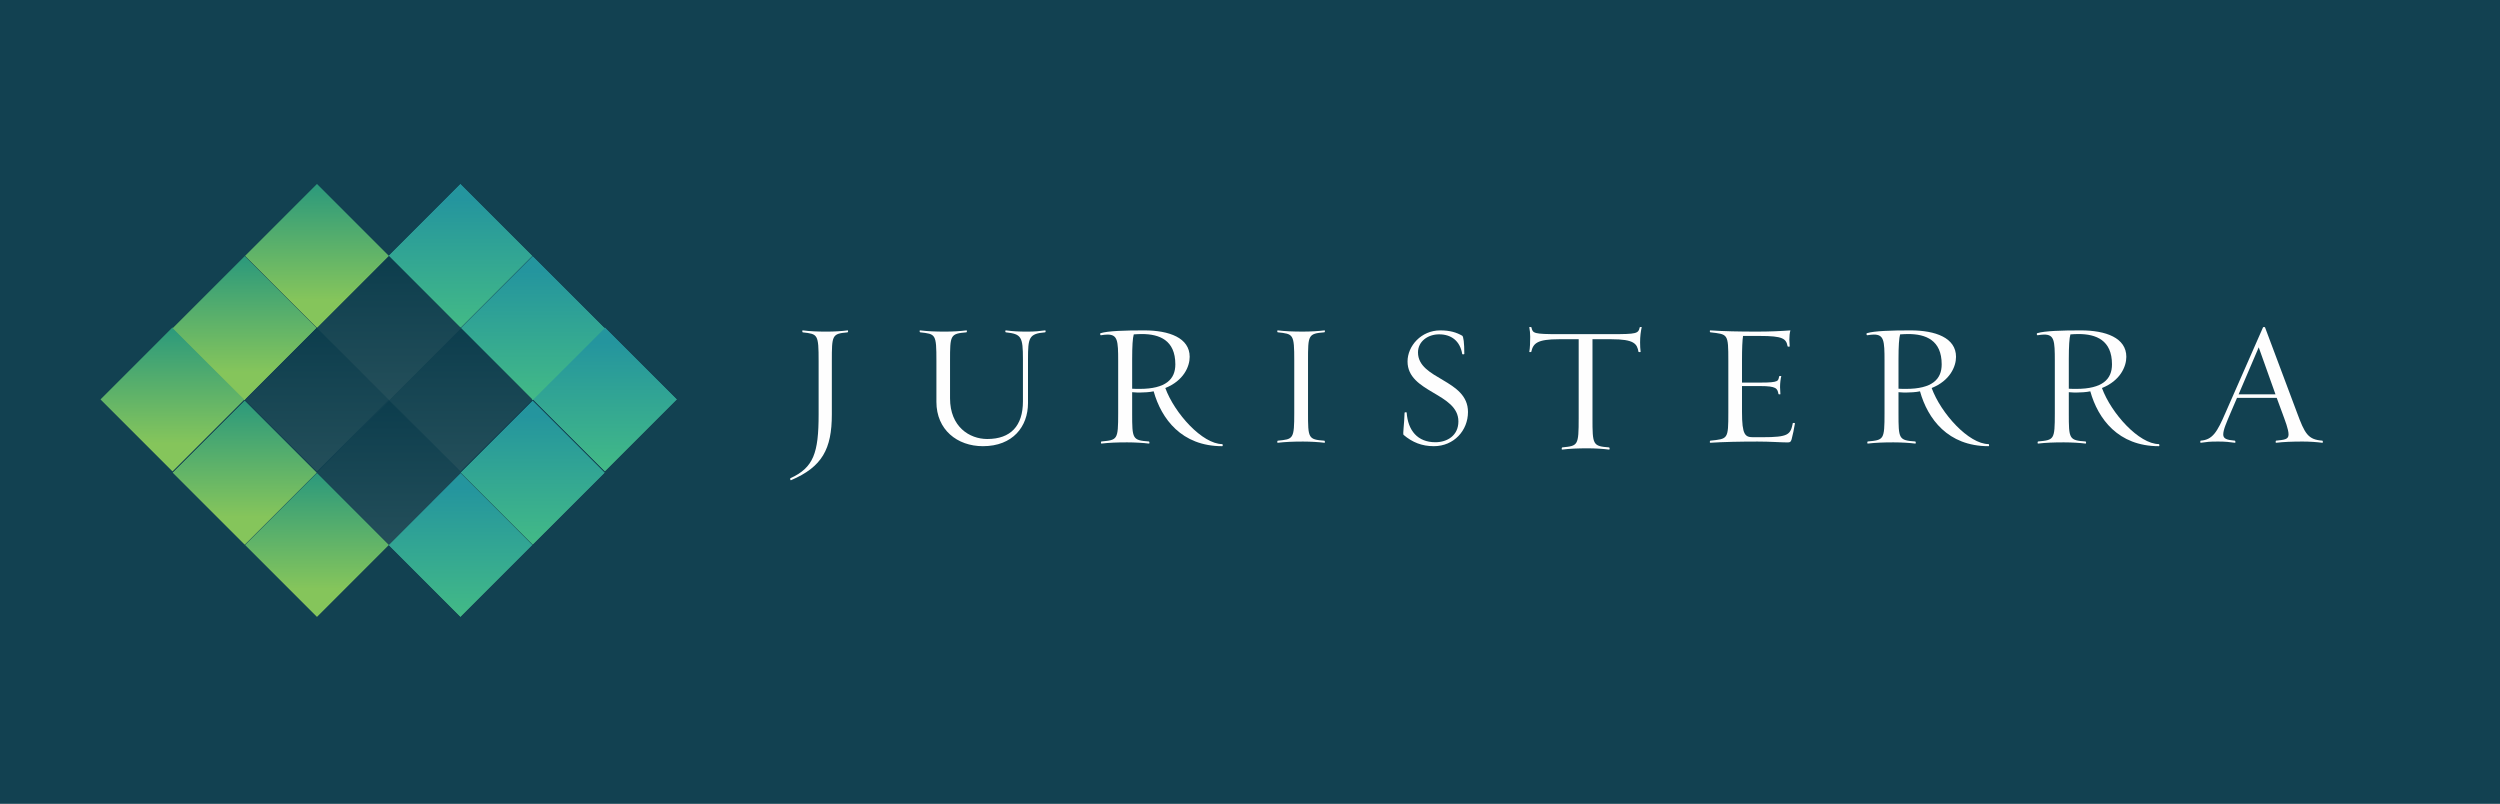
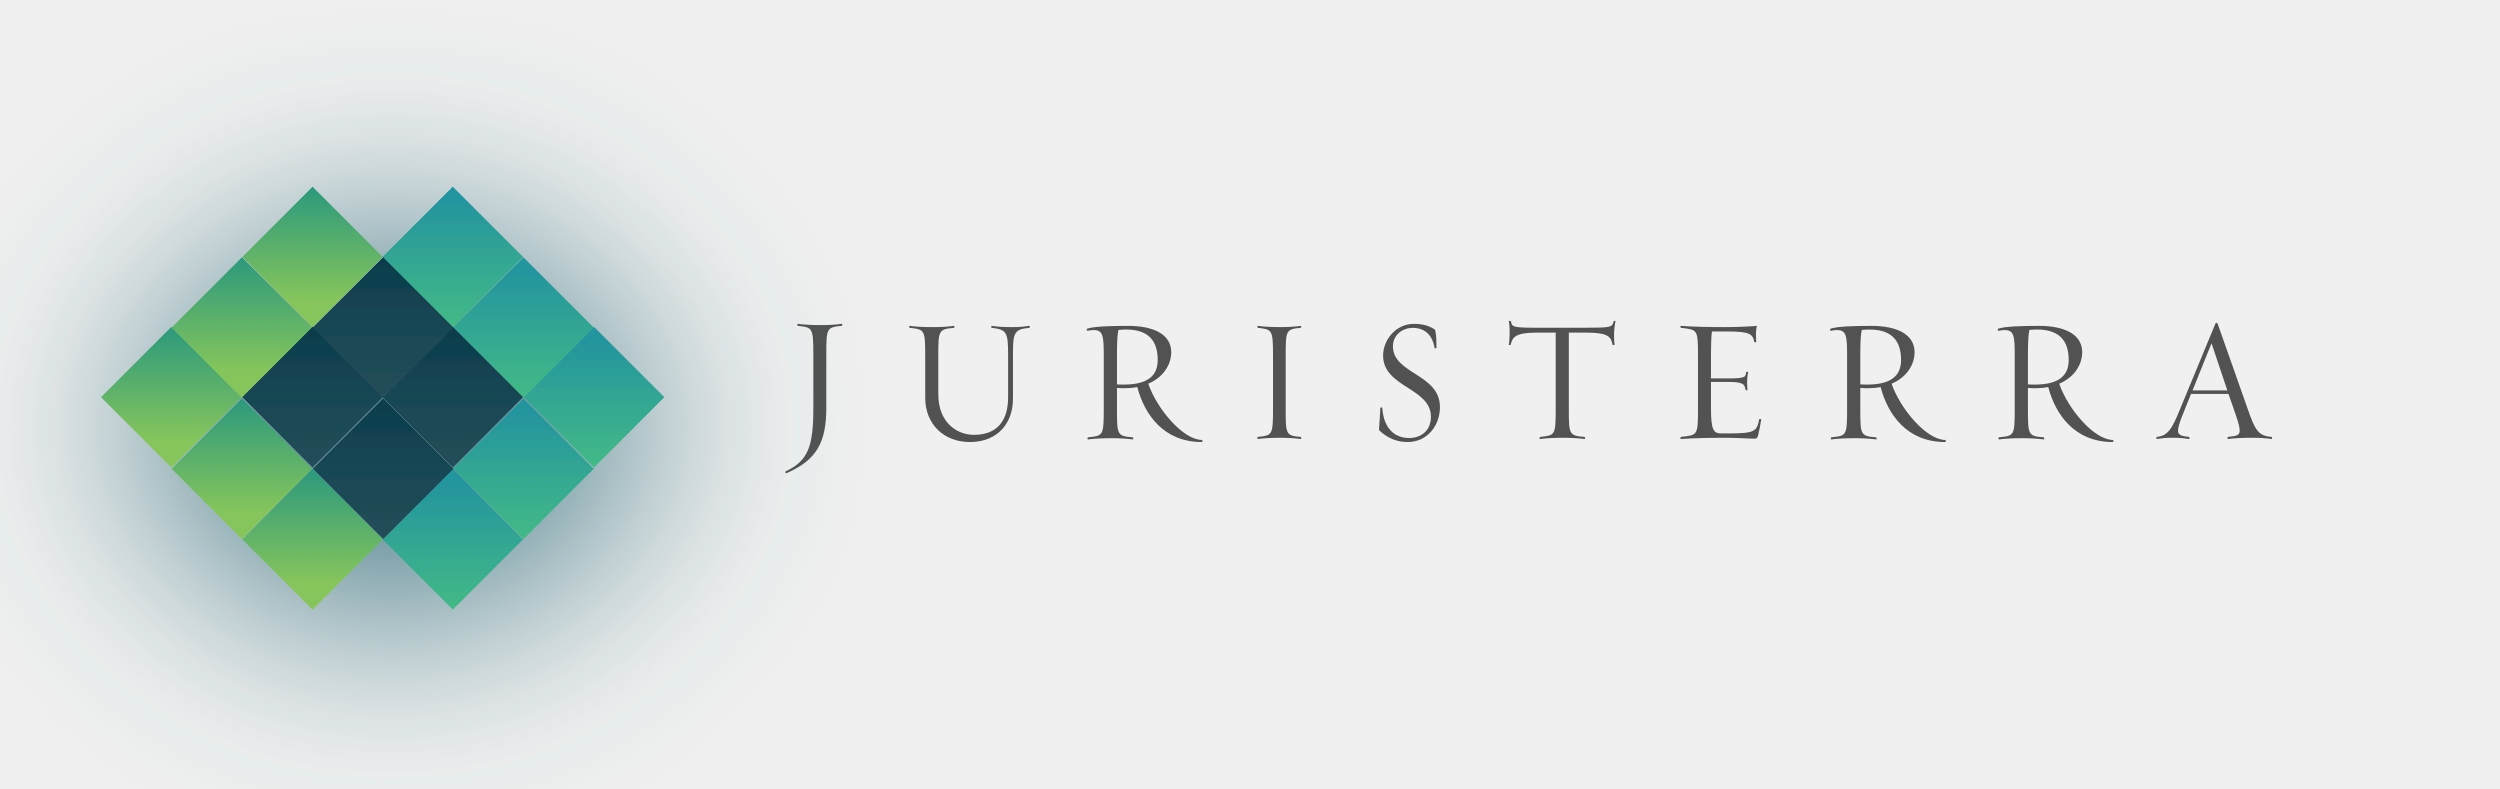
- <svg xmlns="http://www.w3.org/2000/svg" xmlns:xlink="http://www.w3.org/1999/xlink" width="734px" height="236px" viewBox="0 0 734 236" version="1.1">
+ <svg xmlns="http://www.w3.org/2000/svg" xmlns:xlink="http://www.w3.org/1999/xlink" width="1426px" height="450px" viewBox="0 0 1426 450" version="1.1">
  <defs>
-     <polygon id="path-1" points="21.226 0.232 0.038 21.435 21.226 42.635 42.418 21.435" />
-     <linearGradient x1="49.999%" y1="100.003%" x2="49.999%" y2="0.004%" id="linearGradient-3">
-       <stop stop-color="#43BA86" offset="0%" />
-       <stop stop-color="#24959E" offset="89.417%" />
-       <stop stop-color="#24959E" offset="100%" />
-     </linearGradient>
+     <filter x="-72.4%" y="-52.5%" width="244.9%" height="204.9%" filterUnits="objectBoundingBox" id="filter-1">
+       <feOffset dx="5" dy="16" in="SourceAlpha" result="shadowOffsetOuter1" />
+       <feGaussianBlur stdDeviation="61" in="shadowOffsetOuter1" result="shadowBlurOuter1" />
+       <feColorMatrix values="0 0 0 0 0.053   0 0 0 0 0.188   0 0 0 0 0.234  0 0 0 1 0" type="matrix" in="shadowBlurOuter1" result="shadowMatrixOuter1" />
+       <feMerge>
+         <feMergeNode in="shadowMatrixOuter1" />
+         <feMergeNode in="SourceGraphic" />
+       </feMerge>
+     </filter>
+     <polygon id="path-2" points="40.306 0.441 0.072 40.681 40.306 80.915 80.546 40.681" />
    <linearGradient x1="49.999%" y1="100.003%" x2="49.999%" y2="0.004%" id="linearGradient-4">
      <stop stop-color="#43BA86" offset="0%" />
      <stop stop-color="#24959E" offset="89.417%" />
      <stop stop-color="#24959E" offset="100%" />
    </linearGradient>
-     <polygon id="path-5" points="21.357 0.086 0.151 21.294 21.357 42.502 42.567 21.294" />
+     <polygon id="path-5" points="40.555 0.163 0.286 40.413 40.555 80.663 80.83 40.413" />
    <linearGradient x1="49.998%" y1="100.004%" x2="49.998%" y2="-0.003%" id="linearGradient-7">
      <stop stop-color="#43BA86" offset="0%" />
      <stop stop-color="#24959E" offset="89.417%" />
      <stop stop-color="#24959E" offset="100%" />
    </linearGradient>
-     <linearGradient x1="49.998%" y1="100.004%" x2="49.998%" y2="-0.003%" id="linearGradient-8">
-       <stop stop-color="#43BA86" offset="0%" />
-       <stop stop-color="#24959E" offset="89.417%" />
-       <stop stop-color="#24959E" offset="100%" />
-     </linearGradient>
-     <polygon id="path-9" points="21.453 0 0.234 21.208 21.453 42.419 42.67 21.208" />
-     <linearGradient x1="50.002%" y1="100%" x2="50.002%" y2="-8.09597407e-05%" id="linearGradient-11">
-       <stop stop-color="#43BA86" offset="0%" />
-       <stop stop-color="#24959E" offset="89.417%" />
-       <stop stop-color="#24959E" offset="100%" />
-     </linearGradient>
-     <linearGradient x1="50.002%" y1="100%" x2="50.002%" y2="-8.09597407e-05%" id="linearGradient-12">
-       <stop stop-color="#43BA86" offset="0%" />
-       <stop stop-color="#24959E" offset="89.417%" />
-       <stop stop-color="#24959E" offset="100%" />
-     </linearGradient>
-     <polygon id="path-13" points="21.453 0.169 0.234 21.38 21.453 42.588 42.67 21.38" />
-     <linearGradient x1="50.002%" y1="100%" x2="50.002%" y2="0%" id="linearGradient-15">
-       <stop stop-color="#43BA86" offset="0%" />
-       <stop stop-color="#24959E" offset="89.417%" />
-       <stop stop-color="#24959E" offset="100%" />
-     </linearGradient>
-     <linearGradient x1="50.002%" y1="100%" x2="50.002%" y2="0%" id="linearGradient-16">
-       <stop stop-color="#43BA86" offset="0%" />
-       <stop stop-color="#24959E" offset="89.417%" />
-       <stop stop-color="#24959E" offset="100%" />
-     </linearGradient>
-     <polygon id="path-17" points="21.226 0.253 0.038 21.453 21.226 42.655 42.418 21.453" />
-     <linearGradient x1="49.999%" y1="99.996%" x2="49.999%" y2="-0.003%" id="linearGradient-19">
-       <stop stop-color="#43BA86" offset="0%" />
-       <stop stop-color="#24959E" offset="89.417%" />
-       <stop stop-color="#24959E" offset="100%" />
-     </linearGradient>
-     <linearGradient x1="49.999%" y1="99.996%" x2="49.999%" y2="-0.003%" id="linearGradient-20">
-       <stop stop-color="#43BA86" offset="0%" />
-       <stop stop-color="#24959E" offset="89.417%" />
-       <stop stop-color="#24959E" offset="100%" />
-     </linearGradient>
-     <polygon id="path-21" points="21.394 0.232 0.205 21.435 21.394 42.635 42.586 21.435" />
+     <polygon id="path-8" points="40.737 0 0.443 40.25 40.737 80.506 81.024 40.25" />
+     <linearGradient x1="50.002%" y1="100%" x2="50.002%" y2="-8.09597407e-05%" id="linearGradient-10">
+       <stop stop-color="#43BA86" offset="0%" />
+       <stop stop-color="#24959E" offset="89.417%" />
+       <stop stop-color="#24959E" offset="100%" />
+     </linearGradient>
+     <polygon id="path-11" points="40.737 0.32 0.443 40.576 40.737 80.826 81.024 40.576" />
+     <linearGradient x1="50.002%" y1="100%" x2="50.002%" y2="0%" id="linearGradient-13">
+       <stop stop-color="#43BA86" offset="0%" />
+       <stop stop-color="#24959E" offset="89.417%" />
+       <stop stop-color="#24959E" offset="100%" />
+     </linearGradient>
+     <polygon id="path-14" points="40.306 0.48 0.072 40.714 40.306 80.954 80.546 40.714" />
+     <linearGradient x1="49.999%" y1="99.996%" x2="49.999%" y2="-0.003%" id="linearGradient-16">
+       <stop stop-color="#43BA86" offset="0%" />
+       <stop stop-color="#24959E" offset="89.417%" />
+       <stop stop-color="#24959E" offset="100%" />
+     </linearGradient>
+     <polygon id="path-17" points="0.183 444.43 262.875 444.43 262.875 0.055 0.183 0.055" />
+     <polygon id="path-19" points="0.183 444.43 262.875 444.43 262.875 0.055 0.183 0.055" />
+     <polygon id="path-21" points="40.624 0.441 0.39 40.681 40.624 80.915 80.864 40.681" />
    <linearGradient x1="49.999%" y1="100.003%" x2="49.999%" y2="0.004%" id="linearGradient-23">
      <stop stop-color="#85C55B" offset="0%" />
      <stop stop-color="#85C55B" offset="19.379%" />
      <stop stop-color="#2B997C" offset="100%" />
    </linearGradient>
-     <linearGradient x1="49.999%" y1="100.003%" x2="49.999%" y2="0.004%" id="linearGradient-24">
-       <stop stop-color="#85C55B" offset="0%" />
-       <stop stop-color="#85C55B" offset="19.379%" />
-       <stop stop-color="#2B997C" offset="100%" />
-     </linearGradient>
-     <polygon id="path-25" points="21.47 0 0.251 21.208 21.47 42.419 42.687 21.208" />
-     <linearGradient x1="50.003%" y1="100%" x2="50.003%" y2="-8.09597407e-05%" id="linearGradient-27">
-       <stop stop-color="#85C55B" offset="0%" />
-       <stop stop-color="#85C55B" offset="19.379%" />
-       <stop stop-color="#2B997C" offset="100%" />
-     </linearGradient>
-     <linearGradient x1="50.003%" y1="100%" x2="50.003%" y2="-8.09597407e-05%" id="linearGradient-28">
-       <stop stop-color="#85C55B" offset="0%" />
-       <stop stop-color="#85C55B" offset="19.379%" />
-       <stop stop-color="#2B997C" offset="100%" />
-     </linearGradient>
-     <polygon id="path-29" points="21.263 0.086 0.056 21.294 21.263 42.502 42.473 21.294" />
-     <linearGradient x1="49.999%" y1="100.004%" x2="49.999%" y2="-0.003%" id="linearGradient-31">
-       <stop stop-color="#85C55B" offset="0%" />
-       <stop stop-color="#85C55B" offset="19.379%" />
-       <stop stop-color="#2B997C" offset="100%" />
-     </linearGradient>
-     <linearGradient x1="49.999%" y1="100.004%" x2="49.999%" y2="-0.003%" id="linearGradient-32">
-       <stop stop-color="#85C55B" offset="0%" />
-       <stop stop-color="#85C55B" offset="19.379%" />
-       <stop stop-color="#2B997C" offset="100%" />
-     </linearGradient>
-     <polygon id="path-33" points="21.47 0.169 0.251 21.38 21.47 42.588 42.687 21.38" />
-     <linearGradient x1="50.003%" y1="100%" x2="50.003%" y2="0%" id="linearGradient-35">
-       <stop stop-color="#85C55B" offset="0%" />
-       <stop stop-color="#85C55B" offset="19.379%" />
-       <stop stop-color="#2B997C" offset="100%" />
-     </linearGradient>
-     <linearGradient x1="50.003%" y1="100%" x2="50.003%" y2="0%" id="linearGradient-36">
-       <stop stop-color="#85C55B" offset="0%" />
-       <stop stop-color="#85C55B" offset="19.379%" />
-       <stop stop-color="#2B997C" offset="100%" />
-     </linearGradient>
-     <polygon id="path-37" points="21.394 0.253 0.205 21.453 21.394 42.655 42.586 21.453" />
-     <linearGradient x1="49.999%" y1="99.996%" x2="49.999%" y2="-0.003%" id="linearGradient-39">
-       <stop stop-color="#85C55B" offset="0%" />
-       <stop stop-color="#85C55B" offset="19.379%" />
-       <stop stop-color="#2B997C" offset="100%" />
-     </linearGradient>
-     <linearGradient x1="49.999%" y1="99.996%" x2="49.999%" y2="-0.003%" id="linearGradient-40">
-       <stop stop-color="#85C55B" offset="0%" />
-       <stop stop-color="#85C55B" offset="19.379%" />
-       <stop stop-color="#2B997C" offset="100%" />
-     </linearGradient>
-     <polygon id="path-41" points="21.312 0 0.12 21.208 21.312 42.419 42.5 21.208" />
-     <linearGradient x1="50.002%" y1="0%" x2="50.002%" y2="100%" id="linearGradient-43">
-       <stop stop-color="#0C3D4D" offset="0%" />
-       <stop stop-color="#244F5A" offset="100%" />
-     </linearGradient>
-     <linearGradient x1="50.002%" y1="0%" x2="50.002%" y2="100%" id="linearGradient-44">
-       <stop stop-color="#0C3D4D" offset="0%" />
-       <stop stop-color="#244F5A" offset="100%" />
-     </linearGradient>
-     <polygon id="path-45" points="21.394 0.086 0.205 21.294 21.394 42.502 42.586 21.294" />
-     <linearGradient x1="49.999%" y1="-0.004%" x2="49.999%" y2="100.003%" id="linearGradient-47">
-       <stop stop-color="#0C3D4D" offset="0%" />
-       <stop stop-color="#244F5A" offset="100%" />
-     </linearGradient>
-     <linearGradient x1="49.999%" y1="-0.004%" x2="49.999%" y2="100.003%" id="linearGradient-48">
-       <stop stop-color="#0C3D4D" offset="0%" />
-       <stop stop-color="#244F5A" offset="100%" />
-     </linearGradient>
-     <polygon id="path-49" points="21.226 0.086 0.038 21.294 21.226 42.502 42.418 21.294" />
-     <linearGradient x1="49.999%" y1="-0.004%" x2="49.999%" y2="100.003%" id="linearGradient-51">
-       <stop stop-color="#0C3D4D" offset="0%" />
-       <stop stop-color="#244F5A" offset="100%" />
-     </linearGradient>
-     <linearGradient x1="49.999%" y1="-0.004%" x2="49.999%" y2="100.003%" id="linearGradient-52">
-       <stop stop-color="#0C3D4D" offset="0%" />
-       <stop stop-color="#244F5A" offset="100%" />
-     </linearGradient>
-     <polygon id="path-53" points="21.312 0.169 0.12 21.38 21.312 42.588 42.5 21.38" />
-     <linearGradient x1="50.002%" y1="0%" x2="50.002%" y2="100%" id="linearGradient-55">
-       <stop stop-color="#0C3D4D" offset="0%" />
-       <stop stop-color="#244F5A" offset="100%" />
-     </linearGradient>
-     <linearGradient x1="50.002%" y1="0%" x2="50.002%" y2="100%" id="linearGradient-56">
+     <polygon id="path-24" points="40.769 0 0.476 40.25 40.769 80.506 81.057 40.25" />
+     <linearGradient x1="50.003%" y1="100%" x2="50.003%" y2="-8.09597407e-05%" id="linearGradient-26">
+       <stop stop-color="#85C55B" offset="0%" />
+       <stop stop-color="#85C55B" offset="19.379%" />
+       <stop stop-color="#2B997C" offset="100%" />
+     </linearGradient>
+     <polygon id="path-27" points="40.376 0.163 0.107 40.413 40.376 80.663 80.65 40.413" />
+     <linearGradient x1="49.999%" y1="100.004%" x2="49.999%" y2="-0.003%" id="linearGradient-29">
+       <stop stop-color="#85C55B" offset="0%" />
+       <stop stop-color="#85C55B" offset="19.379%" />
+       <stop stop-color="#2B997C" offset="100%" />
+     </linearGradient>
+     <polygon id="path-30" points="40.769 0.32 0.476 40.576 40.769 80.826 81.057 40.576" />
+     <linearGradient x1="50.003%" y1="100%" x2="50.003%" y2="0%" id="linearGradient-32">
+       <stop stop-color="#85C55B" offset="0%" />
+       <stop stop-color="#85C55B" offset="19.379%" />
+       <stop stop-color="#2B997C" offset="100%" />
+     </linearGradient>
+     <polygon id="path-33" points="40.624 0.48 0.39 40.714 40.624 80.954 80.864 40.714" />
+     <linearGradient x1="49.999%" y1="99.996%" x2="49.999%" y2="-0.003%" id="linearGradient-35">
+       <stop stop-color="#85C55B" offset="0%" />
+       <stop stop-color="#85C55B" offset="19.379%" />
+       <stop stop-color="#2B997C" offset="100%" />
+     </linearGradient>
+     <polygon id="path-36" points="40.468 0 0.228 40.25 40.468 80.506 80.702 40.25" />
+     <linearGradient x1="50.002%" y1="0%" x2="50.002%" y2="100%" id="linearGradient-38">
+       <stop stop-color="#0C3D4D" offset="0%" />
+       <stop stop-color="#244F5A" offset="100%" />
+     </linearGradient>
+     <polygon id="path-39" points="40.624 0.163 0.39 40.413 40.624 80.663 80.864 40.413" />
+     <linearGradient x1="49.999%" y1="-0.004%" x2="49.999%" y2="100.003%" id="linearGradient-41">
+       <stop stop-color="#0C3D4D" offset="0%" />
+       <stop stop-color="#244F5A" offset="100%" />
+     </linearGradient>
+     <polygon id="path-42" points="40.306 0.163 0.072 40.413 40.306 80.663 80.546 40.413" />
+     <linearGradient x1="49.999%" y1="-0.004%" x2="49.999%" y2="100.003%" id="linearGradient-44">
+       <stop stop-color="#0C3D4D" offset="0%" />
+       <stop stop-color="#244F5A" offset="100%" />
+     </linearGradient>
+     <polygon id="path-45" points="40.468 0.32 0.228 40.576 40.468 80.826 80.702 40.576" />
+     <linearGradient x1="50.002%" y1="0%" x2="50.002%" y2="100%" id="linearGradient-47">
      <stop stop-color="#0C3D4D" offset="0%" />
      <stop stop-color="#244F5A" offset="100%" />
    </linearGradient>
  </defs>
-   <g id="05_Services" stroke="none" stroke-width="1" fill="none" fill-rule="evenodd">
-     <g id="Artboard" transform="translate(-139, -218)">
-       <g id="logo" transform="translate(139, 218)">
-         <rect id="Background" fill="#124151" fill-rule="nonzero" x="0" y="0" width="734" height="236" />
-         <g id="Logo-white-text" transform="translate(29, 53)">
-           <g id="Text" transform="translate(203, 43)" fill="#FEFEFE" fill-rule="nonzero">
-             <path d="M12.227,10.061 L12.227,25.676 C12.227,35.827 9.392,41.082 0.246,44.988 C-0.002,45.092 -0.051,44.466 0.048,44.414 C6.858,41.293 8.348,37.024 8.348,25.676 L8.348,10.061 C8.348,2.044 8.1,2.096 3.676,1.577 C3.577,1.577 3.425,0.951 3.725,1.003 C5.764,1.266 8.001,1.366 10.833,1.366 C12.874,1.366 15.309,1.214 16.849,1.003 C17.097,0.951 16.998,1.577 16.849,1.577 C12.276,1.993 12.227,2.359 12.227,10.061" id="Fill-48" />
-             <path d="M69.821,9.491 L69.821,22.348 C69.821,29.24 65.359,35 56.582,35 C49.039,35 42.93,30.166 42.93,21.989 L42.93,9.953 C42.93,2.032 42.725,2.083 38.157,1.57 C38.004,1.57 37.898,0.952 38.157,1.003 C40.313,1.263 42.623,1.365 45.495,1.365 C47.651,1.365 50.168,1.211 51.704,1.003 C52.014,0.952 51.86,1.57 51.758,1.57 C46.986,1.981 46.931,2.343 46.931,9.953 L46.931,20.96 C46.931,29.291 52.628,32.891 57.864,32.891 C64.742,32.891 68.334,29.035 68.334,21.832 L68.334,9.491 C68.334,2.804 67.873,2.083 63.305,1.57 C63.149,1.57 63.046,0.952 63.357,1.003 C65.461,1.263 66.744,1.365 69.668,1.365 C71.769,1.365 73.263,1.211 74.799,1.003 C75.109,0.952 75.006,1.57 74.853,1.57 C70.077,1.981 69.821,3.112 69.821,9.491" id="Fill-50" />
-             <path d="M100.401,18.127 C101.241,18.178 101.926,18.178 102.556,18.178 C110.345,18.178 113.08,15.317 113.08,10.971 C113.08,3.865 108.4,2.074 103.241,2.074 C102.399,2.074 101.769,2.125 100.874,2.176 C100.559,3.199 100.401,5.601 100.401,9.489 L100.401,18.127 Z M100.401,25.335 C100.401,32.903 100.454,33.26 105.347,33.617 C105.452,33.668 105.609,34.283 105.294,34.232 C103.714,34.028 101.136,33.875 98.926,33.875 C95.928,33.875 93.56,33.977 91.403,34.232 C91.14,34.283 91.245,33.668 91.35,33.617 C96.089,33.158 96.296,33.209 96.296,25.335 L96.296,9.948 C96.296,4.018 96.138,2.227 93.137,2.227 C92.56,2.227 91.93,2.329 91.196,2.434 C91.035,2.434 90.878,1.921 91.14,1.819 C93.246,1.153 98.296,1 103.927,1 C111.292,1 117.29,3.199 117.29,8.772 C117.29,11.633 115.503,15.776 110.135,17.924 C112.87,25.386 121.026,34.385 126.866,34.385 C126.971,34.385 127.129,35 126.814,35 C114.923,35 108.977,26.973 106.714,18.892 C105.609,19.15 103.714,19.252 102.612,19.252 C101.979,19.252 101.769,19.252 100.401,19.15 L100.401,25.335 Z" id="Fill-52" />
-             <path d="M150.583,33.641 C147.632,33.641 145.307,33.743 143.182,33.997 C142.872,34.048 143.03,33.438 143.133,33.388 C147.738,32.927 147.993,32.978 147.993,25.139 L147.993,9.864 C147.993,2.022 147.738,2.073 143.133,1.562 C143.03,1.562 142.872,0.952 143.182,1.003 C145.307,1.257 147.632,1.359 150.583,1.359 C152.704,1.359 155.291,1.206 156.845,1.003 C157.1,0.952 156.997,1.562 156.845,1.562 C152.082,1.968 152.034,2.326 152.034,9.864 L152.034,25.139 C152.034,32.674 152.082,33.029 156.845,33.388 C156.997,33.438 157.1,34.048 156.845,33.997 C155.291,33.794 152.704,33.641 150.583,33.641" id="Fill-54" />
-             <path d="M188.975,35 C185.498,35 182.683,33.89 180.076,31.67 C179.821,31.419 180.283,28.646 180.385,25.162 C180.385,25.011 180.997,25.011 180.997,25.112 C181.357,30.359 184.168,33.84 189.434,33.84 C192.912,33.84 196.186,31.872 196.186,27.737 C196.186,19.361 181.255,19.311 181.255,10.13 C181.255,5.59 185.243,1 190.869,1 C193.731,1 195.624,1.607 197.311,2.566 C197.668,2.767 197.923,4.634 197.923,7.911 C197.923,8.062 197.365,8.062 197.311,7.961 C196.699,4.179 194.19,2.16 190.512,2.16 C187.238,2.16 184.322,4.229 184.322,7.458 C184.322,15.478 199,15.327 199,24.961 C199,30.41 194.856,35 188.975,35" id="Fill-56" />
-             <path d="M249.53,4.501 C249.53,5.35 249.582,6.63 249.686,7.32 C249.686,7.426 249.064,7.373 249.064,7.32 C248.646,4.926 247.817,3.596 241.062,3.596 L235.553,3.596 L235.553,26.742 C235.553,34.614 235.608,34.986 240.44,35.357 C240.592,35.41 240.699,36.05 240.385,35.997 C238.827,35.785 236.278,35.625 234.151,35.625 C231.188,35.625 228.852,35.732 226.67,35.997 C226.408,36.05 226.511,35.41 226.67,35.357 C231.294,34.879 231.502,34.932 231.502,26.742 L231.502,3.596 L225.786,3.596 C219.238,3.596 218.146,4.819 217.576,7.32 C217.576,7.373 216.951,7.426 217.003,7.32 C217.21,6.202 217.265,4.395 217.265,2.853 C217.265,1.895 217.162,0.883 217.003,0.084 C217.003,-0.075 217.628,0.031 217.628,0.084 C217.991,1.895 218.25,2.107 225.786,2.107 L241.062,2.107 C248.594,2.107 249.009,1.948 249.427,0.084 C249.427,0.031 250.051,-0.075 249.997,0.084 C249.737,1.308 249.53,2.691 249.53,4.501" id="Fill-58" />
-             <path d="M294.021,32.978 C293.764,33.794 293.559,33.895 292.786,33.895 C290.934,33.895 287.741,33.642 284.031,33.642 C278.986,33.642 273.835,33.743 270.18,33.997 C269.874,34.048 270.029,33.435 270.131,33.385 C275.33,32.826 275.436,33.029 275.436,25.137 L275.436,9.863 C275.436,1.92 275.33,2.174 270.131,1.565 C270.029,1.565 269.874,0.952 270.18,1.003 C273.835,1.26 278.729,1.361 283.825,1.361 C287.535,1.361 290.934,1.209 293.662,1.003 C293.456,1.717 293.351,2.685 293.351,3.754 C293.351,4.262 293.405,5.281 293.456,5.687 C293.456,5.842 292.837,5.789 292.837,5.687 C292.426,3.399 291.396,2.634 284.701,2.634 L279.759,2.634 C279.554,3.907 279.451,6.299 279.451,9.609 L279.451,16.33 L284.804,16.33 C290.469,16.33 290.058,15.82 290.366,14.446 C290.417,14.395 291.036,14.344 290.982,14.446 C290.78,15.21 290.623,16.483 290.623,17.654 C290.623,18.212 290.677,19.282 290.725,19.691 C290.78,19.843 290.16,19.793 290.16,19.691 C289.849,18.06 289.592,17.349 284.804,17.349 L279.451,17.349 L279.451,24.934 C279.451,31.757 280.375,32.366 282.747,32.366 L285.372,32.366 C293.199,32.366 293.662,31.604 294.381,28.193 C294.435,28.142 295,28.142 295,28.294 C294.795,29.567 294.332,31.909 294.021,32.978" id="Fill-60" />
-             <path d="M325.401,18.127 C326.241,18.178 326.926,18.178 327.556,18.178 C335.345,18.178 338.08,15.317 338.08,10.971 C338.08,3.865 333.4,2.074 328.241,2.074 C327.399,2.074 326.769,2.125 325.874,2.176 C325.559,3.199 325.401,5.601 325.401,9.489 L325.401,18.127 Z M325.401,25.335 C325.401,32.903 325.454,33.26 330.347,33.617 C330.452,33.668 330.609,34.283 330.294,34.232 C328.714,34.028 326.136,33.875 323.926,33.875 C320.928,33.875 318.56,33.977 316.403,34.232 C316.14,34.283 316.245,33.668 316.35,33.617 C321.089,33.158 321.296,33.209 321.296,25.335 L321.296,9.948 C321.296,4.018 321.138,2.227 318.137,2.227 C317.56,2.227 316.93,2.329 316.196,2.434 C316.035,2.434 315.878,1.921 316.14,1.819 C318.246,1.153 323.296,1 328.927,1 C336.292,1 342.29,3.199 342.29,8.772 C342.29,11.633 340.503,15.776 335.135,17.924 C337.87,25.386 346.026,34.385 351.866,34.385 C351.971,34.385 352.129,35 351.814,35 C339.923,35 333.977,26.973 331.714,18.892 C330.609,19.15 328.714,19.252 327.612,19.252 C326.979,19.252 326.769,19.252 325.401,19.15 L325.401,25.335 Z" id="Fill-62" />
-             <path d="M375.401,18.127 C376.241,18.178 376.926,18.178 377.556,18.178 C385.345,18.178 388.08,15.317 388.08,10.971 C388.08,3.865 383.4,2.074 378.241,2.074 C377.399,2.074 376.769,2.125 375.874,2.176 C375.559,3.199 375.401,5.601 375.401,9.489 L375.401,18.127 Z M375.401,25.335 C375.401,32.903 375.454,33.26 380.347,33.617 C380.452,33.668 380.609,34.283 380.294,34.232 C378.714,34.028 376.136,33.875 373.926,33.875 C370.928,33.875 368.56,33.977 366.403,34.232 C366.14,34.283 366.245,33.668 366.35,33.617 C371.089,33.158 371.296,33.209 371.296,25.335 L371.296,9.948 C371.296,4.018 371.138,2.227 368.137,2.227 C367.56,2.227 366.93,2.329 366.196,2.434 C366.035,2.434 365.878,1.921 366.14,1.819 C368.246,1.153 373.296,1 378.927,1 C386.292,1 392.29,3.199 392.29,8.772 C392.29,11.633 390.503,15.776 385.135,17.924 C387.87,25.386 396.026,34.385 401.866,34.385 C401.971,34.385 402.129,35 401.814,35 C389.923,35 383.977,26.973 381.714,18.892 C380.609,19.15 378.714,19.252 377.612,19.252 C376.979,19.252 376.769,19.252 375.401,19.15 L375.401,25.335 Z" id="Fill-64" />
-             <path d="M431.161,5.975 L425.256,19.78 L436.083,19.78 L431.161,5.975 Z M449.817,33.997 C448.263,33.791 446.138,33.637 444.016,33.637 C441.06,33.637 438.418,33.74 436.29,33.997 C436.034,34.048 436.138,33.429 436.241,33.377 C438.725,33.121 439.92,33.018 439.92,31.576 C439.92,30.032 438.935,27.611 438.002,25.036 L436.445,20.811 L424.788,20.811 L422.976,25.036 C421.677,28.125 420.744,30.135 420.744,31.576 C420.744,32.812 421.781,33.175 424.165,33.377 C424.32,33.429 424.423,34.048 424.165,33.997 C422.611,33.791 421.419,33.637 419.294,33.637 C416.341,33.637 416.287,33.74 414.164,33.997 C413.903,34.048 414.006,33.429 414.113,33.377 C417.585,33.121 418.932,30.96 421.471,25.036 L432.404,0.154 C432.508,-0.051 432.924,-0.051 433.027,0.154 L442.356,25.036 C444.688,31.371 445.621,33.069 449.868,33.377 C449.972,33.429 450.127,34.048 449.817,33.997 L449.817,33.997 Z" id="Fill-66" />
-           </g>
-           <g id="Icon">
-             <g id="g84" transform="translate(84.95234, 85.55975)">
-               <g id="g86-Clipped">
-                 <g>
-                   <mask id="mask-2" fill="white">
-                     <use xlink:href="#path-1" />
-                   </mask>
-                   <g id="path-2" />
-                   <g id="g86" mask="url(#mask-2)" fill="url(#linearGradient-4)" fill-rule="nonzero">
-                     <g id="g92">
-                       <g id="g94">
-                         <polygon id="path104" points="21.226 0.232 0.038 21.435 21.226 42.635 42.418 21.435" />
-                       </g>
-                     </g>
-                   </g>
-                 </g>
-               </g>
-             </g>
-             <g id="g106" transform="translate(127.2377, 42.97212)">
-               <g id="g108-Clipped">
-                 <g>
-                   <mask id="mask-6" fill="white">
-                     <use xlink:href="#path-5" />
-                   </mask>
-                   <g id="path-5" />
-                   <g id="g108" mask="url(#mask-6)" fill="url(#linearGradient-8)" fill-rule="nonzero">
-                     <g id="g114">
-                       <g id="g116">
-                         <polygon id="path126" points="21.357 0.086 0.151 21.294 21.357 42.502 42.567 21.294" />
-                       </g>
-                     </g>
-                   </g>
-                 </g>
-               </g>
-             </g>
-             <g id="g128" transform="translate(105.9451, 64.56585)">
-               <g id="g130-Clipped">
-                 <g>
-                   <mask id="mask-10" fill="white">
-                     <use xlink:href="#path-9" />
-                   </mask>
-                   <g id="path-8" />
-                   <g id="g130" mask="url(#mask-10)" fill="url(#linearGradient-12)" fill-rule="nonzero">
-                     <g id="g136">
-                       <g id="g138">
-                         <polygon id="path148" points="21.453 0 0.234 21.208 21.453 42.419 42.67 21.208" />
-                       </g>
-                     </g>
-                   </g>
-                 </g>
-               </g>
-             </g>
-             <g id="g150" transform="translate(105.9451, 21.97822)">
-               <g id="g152-Clipped">
-                 <g>
-                   <mask id="mask-14" fill="white">
-                     <use xlink:href="#path-13" />
-                   </mask>
-                   <g id="path-11" />
-                   <g id="g152" mask="url(#mask-14)" fill="url(#linearGradient-16)" fill-rule="nonzero">
-                     <g id="g158">
-                       <g id="g160">
-                         <polygon id="path170" points="21.453 0.169 0.234 21.38 21.453 42.588 42.67 21.38" />
-                       </g>
-                     </g>
-                   </g>
-                 </g>
-               </g>
-             </g>
-             <g id="g172" transform="translate(84.95234, 0.684406)">
-               <g id="g174-Clipped">
-                 <g>
-                   <mask id="mask-18" fill="white">
-                     <use xlink:href="#path-17" />
-                   </mask>
-                   <g id="path-14" />
-                   <g id="g174" mask="url(#mask-18)" fill="url(#linearGradient-20)" fill-rule="nonzero">
-                     <g id="g180">
-                       <g id="g182">
-                         <polygon id="path192" points="21.226 0.253 0.038 21.453 21.226 42.655 42.418 21.453" />
-                       </g>
-                     </g>
-                   </g>
-                 </g>
-               </g>
-             </g>
-             <g id="g244" transform="translate(42.66695, 85.55975)">
-               <g id="g246-Clipped">
-                 <g>
-                   <mask id="mask-22" fill="white">
-                     <use xlink:href="#path-21" />
-                   </mask>
-                   <g id="path-21" />
-                   <g id="g246" mask="url(#mask-22)" fill="url(#linearGradient-24)" fill-rule="nonzero">
-                     <g id="g252">
-                       <g id="g254">
-                         <polygon id="path264" points="21.394 0.232 0.205 21.435 21.394 42.635 42.586 21.435" />
-                       </g>
-                     </g>
-                   </g>
-                 </g>
-               </g>
-             </g>
-             <g id="g266" transform="translate(21.37431, 64.56585)">
-               <g id="g268-Clipped">
-                 <g>
-                   <mask id="mask-26" fill="white">
-                     <use xlink:href="#path-25" />
-                   </mask>
-                   <g id="path-24" />
-                   <g id="g268" mask="url(#mask-26)" fill="url(#linearGradient-28)" fill-rule="nonzero">
-                     <g id="g274">
-                       <g id="g276">
-                         <polygon id="path286" points="21.47 0 0.251 21.208 21.47 42.419 42.687 21.208" />
-                       </g>
-                     </g>
-                   </g>
-                 </g>
-               </g>
-             </g>
-             <g id="g288" transform="translate(0.381559, 42.97212)">
-               <g id="g290-Clipped">
-                 <g>
-                   <mask id="mask-30" fill="white">
-                     <use xlink:href="#path-29" />
-                   </mask>
-                   <g id="path-27" />
-                   <g id="g290" mask="url(#mask-30)" fill="url(#linearGradient-32)" fill-rule="nonzero">
-                     <g id="g296">
-                       <g id="g298">
-                         <polygon id="path308" points="21.263 0.086 0.056 21.294 21.263 42.502 42.473 21.294" />
-                       </g>
-                     </g>
-                   </g>
-                 </g>
-               </g>
-             </g>
-             <g id="g310" transform="translate(21.37431, 21.97822)">
-               <g id="g312-Clipped">
-                 <g>
-                   <mask id="mask-34" fill="white">
-                     <use xlink:href="#path-33" />
-                   </mask>
-                   <g id="path-30" />
-                   <g id="g312" mask="url(#mask-34)" fill="url(#linearGradient-36)" fill-rule="nonzero">
-                     <g id="g318">
-                       <g id="g320">
-                         <polygon id="path330" points="21.47 0.169 0.251 21.38 21.47 42.588 42.687 21.38" />
-                       </g>
-                     </g>
-                   </g>
-                 </g>
-               </g>
-             </g>
-             <g id="g332" transform="translate(42.66695, 0.684406)">
-               <g id="g334-Clipped">
-                 <g>
-                   <mask id="mask-38" fill="white">
-                     <use xlink:href="#path-37" />
-                   </mask>
-                   <g id="path-33" />
-                   <g id="g334" mask="url(#mask-38)" fill="url(#linearGradient-40)" fill-rule="nonzero">
-                     <g id="g340">
-                       <g id="g342">
-                         <polygon id="path352" points="21.394 0.253 0.205 21.453 21.394 42.655 42.586 21.453" />
-                       </g>
-                     </g>
-                   </g>
-                 </g>
-               </g>
-             </g>
-             <g id="g404" transform="translate(63.9596, 64.56585)">
-               <g id="g406-Clipped">
-                 <g>
-                   <mask id="mask-42" fill="white">
-                     <use xlink:href="#path-41" />
-                   </mask>
-                   <g id="path-36" />
-                   <g id="g406" mask="url(#mask-42)" fill="url(#linearGradient-44)" fill-rule="nonzero">
-                     <g id="g412">
-                       <g id="g414">
-                         <polygon id="path422" points="21.312 0 0.12 21.208 21.312 42.419 42.5 21.208" />
-                       </g>
-                     </g>
-                   </g>
-                 </g>
-               </g>
-             </g>
-             <g id="g424" transform="translate(42.66695, 42.97212)">
-               <g id="g426-Clipped">
-                 <g>
-                   <mask id="mask-46" fill="white">
-                     <use xlink:href="#path-45" />
-                   </mask>
-                   <g id="path-39" />
-                   <g id="g426" mask="url(#mask-46)" fill="url(#linearGradient-48)" fill-rule="nonzero">
-                     <g id="g432">
-                       <g id="g434">
-                         <polygon id="path442" points="21.394 0.086 0.205 21.294 21.394 42.502 42.586 21.294" />
-                       </g>
-                     </g>
-                   </g>
-                 </g>
-               </g>
-             </g>
-             <g id="g444" transform="translate(84.95234, 42.97212)">
-               <g id="g446-Clipped">
-                 <g>
-                   <mask id="mask-50" fill="white">
-                     <use xlink:href="#path-49" />
-                   </mask>
-                   <g id="path-42" />
-                   <g id="g446" mask="url(#mask-50)" fill="url(#linearGradient-52)" fill-rule="nonzero">
-                     <g id="g452">
-                       <g id="g454">
-                         <polygon id="path462" points="21.226 0.086 0.038 21.294 21.226 42.502 42.418 21.294" />
-                       </g>
-                     </g>
-                   </g>
-                 </g>
-               </g>
-             </g>
-             <g id="g464" transform="translate(63.9596, 21.97822)">
-               <g id="g466-Clipped">
-                 <g>
-                   <mask id="mask-54" fill="white">
-                     <use xlink:href="#path-53" />
-                   </mask>
-                   <g id="path-45" />
-                   <g id="g466" mask="url(#mask-54)" fill="url(#linearGradient-56)" fill-rule="nonzero">
-                     <g id="g472">
-                       <g id="g474">
-                         <polygon id="path482" points="21.312 0.169 0.12 21.38 21.312 42.588 42.5 21.38" />
-                       </g>
-                     </g>
-                   </g>
-                 </g>
-               </g>
-             </g>
+   <g id="Artboard-Copy-5" stroke="none" stroke-width="1" fill="none" fill-rule="evenodd">
+     <g id="Group-384" transform="translate(448, 183)" fill="#525252">
+       <path d="M23.331,19.288 L23.331,49.549 C23.331,69.222 17.922,79.408 0.47,86.978 C-0.003,87.179 -0.098,85.965 0.091,85.865 C13.086,79.816 15.93,71.536 15.93,49.549 L15.93,19.288 C15.93,3.753 15.457,3.853 7.014,2.847 C6.825,2.847 6.536,1.634 7.109,1.734 C10.999,2.237 15.268,2.439 20.671,2.439 C24.567,2.439 29.214,2.143 32.152,1.734 C32.625,1.634 32.436,2.847 32.152,2.847 C23.426,3.646 23.331,4.362 23.331,19.288" id="Fill-364" />
+       <path d="M129.798,19.429 L129.798,44.487 C129.798,57.919 121.492,69.139 105.156,69.139 C91.118,69.139 79.747,59.724 79.747,43.787 L79.747,20.329 C79.747,4.892 79.366,4.992 70.864,3.992 C70.578,3.992 70.382,2.787 70.864,2.887 C74.877,3.387 79.175,3.592 84.522,3.592 C88.534,3.592 93.219,3.292 96.077,2.887 C96.655,2.787 96.369,3.992 96.178,3.992 C87.296,4.792 87.195,5.498 87.195,20.329 L87.195,41.782 C87.195,58.019 97.798,65.034 107.544,65.034 C120.343,65.034 127.029,57.519 127.029,43.481 L127.029,19.429 C127.029,6.397 126.172,4.992 117.67,3.992 C117.379,3.992 117.188,2.787 117.765,2.887 C121.683,3.387 124.07,3.592 129.512,3.592 C133.424,3.592 136.203,3.292 139.061,2.887 C139.639,2.787 139.448,3.992 139.162,3.992 C130.274,4.792 129.798,6.997 129.798,19.429" id="Fill-366" />
+       <path d="M189.117,36.261 C190.657,36.361 191.914,36.361 193.069,36.361 C207.352,36.361 212.368,30.784 212.368,22.307 C212.368,8.458 203.785,4.968 194.325,4.968 C192.78,4.968 191.625,5.073 189.983,5.172 C189.406,7.16 189.117,11.849 189.117,19.419 L189.117,36.261 Z M189.117,50.309 C189.117,65.059 189.213,65.754 198.186,66.45 C198.379,66.549 198.668,67.748 198.09,67.643 C195.192,67.251 190.464,66.947 186.411,66.947 C180.914,66.947 176.572,67.146 172.615,67.643 C172.134,67.748 172.326,66.549 172.519,66.45 C181.208,65.555 181.588,65.649 181.588,50.309 L181.588,20.313 C181.588,8.762 181.299,5.272 175.796,5.272 C174.738,5.272 173.583,5.471 172.235,5.675 C171.941,5.675 171.652,4.676 172.134,4.477 C175.994,3.179 185.256,2.881 195.582,2.881 C209.09,2.881 220.089,7.16 220.089,18.028 C220.089,23.605 216.812,31.678 206.967,35.864 C211.983,50.409 226.939,67.946 237.65,67.946 C237.843,67.946 238.132,69.139 237.554,69.139 C215.747,69.139 204.844,53.495 200.694,37.752 C198.668,38.255 195.192,38.454 193.171,38.454 C192.01,38.454 191.625,38.454 189.117,38.255 L189.117,50.309 Z" id="Fill-368" />
+       <path d="M282.76,66.709 C277.482,66.709 273.323,66.908 269.522,67.404 C268.968,67.509 269.251,66.312 269.435,66.212 C277.672,65.319 278.129,65.412 278.129,50.083 L278.129,20.214 C278.129,4.879 277.672,4.978 269.435,3.985 C269.251,3.985 268.968,2.787 269.522,2.887 C273.323,3.383 277.482,3.582 282.76,3.582 C286.556,3.582 291.182,3.29 293.962,2.887 C294.418,2.787 294.233,3.985 293.962,3.985 C285.442,4.774 285.356,5.48 285.356,20.214 L285.356,50.083 C285.356,64.822 285.442,65.517 293.962,66.212 C294.233,66.312 294.418,67.509 293.962,67.404 C291.182,67.013 286.556,66.709 282.76,66.709" id="Fill-370" />
+       <path d="M355.031,69.139 C348.676,69.139 343.534,66.938 338.769,62.537 C338.303,62.038 339.148,56.54 339.334,49.638 C339.334,49.339 340.452,49.339 340.452,49.533 C341.11,59.943 346.248,66.839 355.869,66.839 C362.224,66.839 368.205,62.936 368.205,54.738 C368.205,38.136 340.924,38.031 340.924,19.833 C340.924,10.825 348.21,1.728 358.49,1.728 C363.72,1.728 367.18,2.926 370.261,4.827 C370.913,5.226 371.379,8.929 371.379,15.431 C371.379,15.725 370.36,15.725 370.261,15.525 C369.143,8.025 364.559,4.023 357.838,4.023 C351.856,4.023 346.527,8.131 346.527,14.528 C346.527,30.431 373.348,30.138 373.348,49.233 C373.348,60.037 365.776,69.139 355.031,69.139" id="Fill-372" />
+       <path d="M472.647,8.427 C472.647,10.017 472.743,12.413 472.934,13.705 C472.934,13.904 471.786,13.81 471.786,13.705 C471.016,9.228 469.486,6.732 457.019,6.732 L446.854,6.732 L446.854,50.074 C446.854,64.815 446.955,65.517 455.872,66.212 C456.153,66.306 456.35,67.504 455.771,67.405 C452.896,67.007 448.193,66.709 444.266,66.709 C438.799,66.709 434.489,66.908 430.462,67.405 C429.978,67.504 430.169,66.306 430.462,66.212 C438.995,65.312 439.378,65.412 439.378,50.074 L439.378,6.732 L428.83,6.732 C416.747,6.732 414.733,9.029 413.681,13.705 C413.681,13.81 412.527,13.904 412.623,13.705 C413.006,11.618 413.107,8.228 413.107,5.34 C413.107,3.546 412.916,1.652 412.623,0.162 C412.623,-0.142 413.776,0.056 413.776,0.162 C414.446,3.546 414.924,3.943 428.83,3.943 L457.019,3.943 C470.92,3.943 471.685,3.645 472.456,0.162 C472.456,0.056 473.609,-0.142 473.508,0.162 C473.03,2.453 472.647,5.042 472.647,8.427" id="Fill-374" />
+       <path d="M554.802,65.413 C554.328,67.008 553.95,67.212 552.523,67.212 C549.109,67.212 543.221,66.71 536.38,66.71 C527.077,66.71 517.579,66.908 510.838,67.405 C510.276,67.504 510.56,66.306 510.749,66.213 C520.336,65.115 520.531,65.518 520.531,50.084 L520.531,20.214 C520.531,4.681 520.336,5.171 510.749,3.98 C510.56,3.98 510.276,2.782 510.838,2.887 C517.579,3.384 526.603,3.583 536.001,3.583 C542.842,3.583 549.109,3.285 554.139,2.887 C553.76,4.278 553.565,6.17 553.565,8.262 C553.565,9.261 553.665,11.253 553.76,12.042 C553.76,12.345 552.618,12.24 552.618,12.042 C551.861,7.567 549.961,6.071 537.616,6.071 L528.503,6.071 C528.124,8.566 527.935,13.239 527.935,19.712 L527.935,32.856 L537.806,32.856 C548.251,32.856 547.493,31.863 548.061,29.17 C548.156,29.071 549.298,28.977 549.198,29.17 C548.825,30.665 548.535,33.16 548.535,35.444 C548.535,36.542 548.635,38.628 548.724,39.428 C548.825,39.726 547.683,39.627 547.683,39.428 C547.109,36.244 546.635,34.848 537.806,34.848 L527.935,34.848 L527.935,49.686 C527.935,63.023 529.639,64.221 534.012,64.221 L538.853,64.221 C553.287,64.221 554.139,62.725 555.465,56.054 C555.565,55.955 556.607,55.955 556.607,56.258 C556.228,58.741 555.376,63.327 554.802,65.413" id="Fill-376" />
+       <path d="M613.117,36.261 C614.657,36.361 615.914,36.361 617.069,36.361 C631.352,36.361 636.368,30.784 636.368,22.307 C636.368,8.458 627.785,4.968 618.325,4.968 C616.78,4.968 615.625,5.073 613.983,5.172 C613.406,7.16 613.117,11.849 613.117,19.419 L613.117,36.261 Z M613.117,50.309 C613.117,65.059 613.213,65.754 622.186,66.45 C622.379,66.549 622.668,67.748 622.09,67.643 C619.192,67.251 614.464,66.947 610.411,66.947 C604.914,66.947 600.572,67.146 596.615,67.643 C596.134,67.748 596.326,66.549 596.519,66.45 C605.208,65.555 605.588,65.649 605.588,50.309 L605.588,20.313 C605.588,8.762 605.299,5.272 599.796,5.272 C598.738,5.272 597.583,5.471 596.235,5.675 C595.941,5.675 595.652,4.676 596.134,4.477 C599.994,3.179 609.256,2.881 619.582,2.881 C633.09,2.881 644.089,7.16 644.089,18.028 C644.089,23.605 640.812,31.678 630.967,35.864 C635.983,50.409 650.939,67.946 661.65,67.946 C661.843,67.946 662.132,69.139 661.554,69.139 C639.747,69.139 628.844,53.495 624.694,37.752 C622.668,38.255 619.192,38.454 617.17,38.454 C616.01,38.454 615.625,38.454 613.117,38.255 L613.117,50.309 Z" id="Fill-378" />
+       <path d="M708.731,36.261 C710.27,36.361 711.527,36.361 712.682,36.361 C726.965,36.361 731.981,30.784 731.981,22.307 C731.981,8.458 723.399,4.968 713.939,4.968 C712.393,4.968 711.238,5.073 709.597,5.172 C709.019,7.16 708.731,11.849 708.731,19.419 L708.731,36.261 Z M708.731,50.309 C708.731,65.059 708.827,65.754 717.8,66.45 C717.992,66.549 718.281,67.748 717.703,67.643 C714.805,67.251 710.078,66.947 706.024,66.947 C700.527,66.947 696.185,67.146 692.228,67.643 C691.747,67.748 691.939,66.549 692.132,66.45 C700.822,65.555 701.201,65.649 701.201,50.309 L701.201,20.313 C701.201,8.762 700.912,5.272 695.41,5.272 C694.351,5.272 693.196,5.471 691.849,5.675 C691.554,5.675 691.266,4.676 691.747,4.477 C695.608,3.179 704.87,2.881 715.196,2.881 C728.703,2.881 739.703,7.16 739.703,18.028 C739.703,23.605 736.425,31.678 726.58,35.864 C731.596,50.409 746.553,67.946 757.264,67.946 C757.456,67.946 757.745,69.139 757.168,69.139 C735.361,69.139 724.457,53.495 720.308,37.752 C718.281,38.255 714.805,38.454 712.784,38.454 C711.623,38.454 711.238,38.454 708.731,38.255 L708.731,50.309 Z" id="Fill-380" />
+       <path d="M813.451,12.797 L802.623,39.697 L822.478,39.697 L813.451,12.797 Z M847.664,67.404 C844.815,67.009 840.917,66.703 837.025,66.703 C831.606,66.703 826.761,66.909 822.858,67.404 C822.389,67.51 822.579,66.303 822.768,66.202 C827.324,65.702 829.515,65.502 829.515,62.692 C829.515,59.682 827.708,54.958 825.997,49.946 L823.142,41.706 L801.764,41.706 L798.441,49.946 C796.06,55.965 794.349,59.876 794.349,62.692 C794.349,65.101 796.25,65.802 800.621,66.202 C800.906,66.303 801.095,67.51 800.621,67.404 C797.772,67.009 795.587,66.703 791.689,66.703 C786.275,66.703 786.175,66.909 782.283,67.404 C781.803,67.51 781.993,66.303 782.188,66.202 C788.556,65.702 791.026,61.49 795.681,49.946 L815.732,1.453 C815.921,1.052 816.685,1.052 816.875,1.453 L833.981,49.946 C838.258,62.286 839.969,65.602 847.759,66.202 C847.948,66.303 848.233,67.51 847.664,67.404 L847.664,67.404 Z" id="Fill-382" />
+     </g>
+     <g id="Group" filter="url(#filter-1)" transform="translate(57, 4)">
+       <g id="g86-Clipped" transform="translate(160.953, 262.9687)">
+         <mask id="mask-3" fill="white">
+           <use xlink:href="#path-2" />
+         </mask>
+         <g id="path88" />
+         <g id="g86" mask="url(#mask-3)" fill="url(#linearGradient-4)" fill-rule="nonzero">
+           <g id="g94">
+             <polygon id="path104" points="40.306 0.441 0.072 40.681 40.306 80.915 80.546 40.681" />
+           </g>
+         </g>
+       </g>
+       <g id="g108-Clipped" transform="translate(241.2473, 182.1428)">
+         <mask id="mask-6" fill="white">
+           <use xlink:href="#path-5" />
+         </mask>
+         <g id="path110" />
+         <g id="g108" mask="url(#mask-6)" fill="url(#linearGradient-7)" fill-rule="nonzero">
+           <g id="g116">
+             <polygon id="path126" points="40.555 0.163 0.286 40.413 40.555 80.663 80.83 40.413" />
+           </g>
+         </g>
+       </g>
+       <g id="g130-Clipped" transform="translate(200.8155, 223.125)">
+         <mask id="mask-9" fill="white">
+           <use xlink:href="#path-8" />
+         </mask>
+         <g id="path132" />
+         <g id="g130" mask="url(#mask-9)" fill="url(#linearGradient-10)" fill-rule="nonzero">
+           <g id="g138">
+             <polygon id="path148" points="40.737 0 0.443 40.25 40.737 80.506 81.024 40.25" />
+           </g>
+         </g>
+       </g>
+       <g id="g152-Clipped" transform="translate(200.8155, 142.2991)">
+         <mask id="mask-12" fill="white">
+           <use xlink:href="#path-11" />
+         </mask>
+         <g id="path154" />
+         <g id="g152" mask="url(#mask-12)" fill="url(#linearGradient-13)" fill-rule="nonzero">
+           <g id="g160">
+             <polygon id="path170" points="40.737 0.32 0.443 40.576 40.737 80.826 81.024 40.576" />
+           </g>
+         </g>
+       </g>
+       <g id="g174-Clipped" transform="translate(160.953, 101.8861)">
+         <mask id="mask-15" fill="white">
+           <use xlink:href="#path-14" />
+         </mask>
+         <g id="path176" />
+         <g id="g174" mask="url(#mask-15)" fill="url(#linearGradient-16)" fill-rule="nonzero">
+           <g id="g182">
+             <polygon id="path192" points="40.306 0.48 0.072 40.714 40.306 80.954 80.546 40.714" />
+           </g>
+         </g>
+       </g>
+       <g id="g240-Clipped" transform="translate(0.219232, 0.417793)">
+         <mask id="mask-18" fill="white">
+           <use xlink:href="#path-17" />
+         </mask>
+         <g id="path206" />
+         <g id="g240" opacity="0.5" mask="url(#mask-18)">
+           <g id="g222-Clipped">
+             <mask id="mask-20" fill="white">
+               <use xlink:href="#path-19" />
+             </mask>
+             <g id="path210" />
+           </g>
+         </g>
+       </g>
+       <g id="g246-Clipped" transform="translate(80.65874, 262.9687)">
+         <mask id="mask-22" fill="white">
+           <use xlink:href="#path-21" />
+         </mask>
+         <g id="path248" />
+         <g id="g246" mask="url(#mask-22)" fill="url(#linearGradient-23)" fill-rule="nonzero">
+           <g id="g254">
+             <polygon id="path264" points="40.624 0.441 0.39 40.681 40.624 80.915 80.864 40.681" />
+           </g>
+         </g>
+       </g>
+       <g id="g268-Clipped" transform="translate(40.22686, 223.125)">
+         <mask id="mask-25" fill="white">
+           <use xlink:href="#path-24" />
+         </mask>
+         <g id="path270" />
+         <g id="g268" mask="url(#mask-25)" fill="url(#linearGradient-26)" fill-rule="nonzero">
+           <g id="g276">
+             <polygon id="path286" points="40.769 0 0.476 40.25 40.769 80.506 81.057 40.25" />
+           </g>
+         </g>
+       </g>
+       <g id="g290-Clipped" transform="translate(0.364438, 182.1428)">
+         <mask id="mask-28" fill="white">
+           <use xlink:href="#path-27" />
+         </mask>
+         <g id="path292" />
+         <g id="g290" mask="url(#mask-28)" fill="url(#linearGradient-29)" fill-rule="nonzero">
+           <g id="g298">
+             <polygon id="path308" points="40.376 0.163 0.107 40.413 40.376 80.663 80.65 40.413" />
+           </g>
+         </g>
+       </g>
+       <g id="g312-Clipped" transform="translate(40.22686, 142.2991)">
+         <mask id="mask-31" fill="white">
+           <use xlink:href="#path-30" />
+         </mask>
+         <g id="path314" />
+         <g id="g312" mask="url(#mask-31)" fill="url(#linearGradient-32)" fill-rule="nonzero">
+           <g id="g320">
+             <polygon id="path330" points="40.769 0.32 0.476 40.576 40.769 80.826 81.057 40.576" />
+           </g>
+         </g>
+       </g>
+       <g id="g334-Clipped" transform="translate(80.65874, 101.8861)">
+         <mask id="mask-34" fill="white">
+           <use xlink:href="#path-33" />
+         </mask>
+         <g id="path336" />
+         <g id="g334" mask="url(#mask-34)" fill="url(#linearGradient-35)" fill-rule="nonzero">
+           <g id="g342">
+             <polygon id="path352" points="40.624 0.48 0.39 40.714 40.624 80.954 80.864 40.714" />
+           </g>
+         </g>
+       </g>
+       <g id="g406-Clipped" transform="translate(121.0906, 223.125)">
+         <mask id="mask-37" fill="white">
+           <use xlink:href="#path-36" />
+         </mask>
+         <g id="path408" />
+         <g id="g406" mask="url(#mask-37)" fill="url(#linearGradient-38)" fill-rule="nonzero">
+           <g id="g414">
+             <polygon id="path422" points="40.468 0 0.228 40.25 40.468 80.506 80.702 40.25" />
+           </g>
+         </g>
+       </g>
+       <g id="g426-Clipped" transform="translate(80.65874, 182.1428)">
+         <mask id="mask-40" fill="white">
+           <use xlink:href="#path-39" />
+         </mask>
+         <g id="path428" />
+         <g id="g426" mask="url(#mask-40)" fill="url(#linearGradient-41)" fill-rule="nonzero">
+           <g id="g434">
+             <polygon id="path442" points="40.624 0.163 0.39 40.413 40.624 80.663 80.864 40.413" />
+           </g>
+         </g>
+       </g>
+       <g id="g446-Clipped" transform="translate(160.953, 182.1428)">
+         <mask id="mask-43" fill="white">
+           <use xlink:href="#path-42" />
+         </mask>
+         <g id="path448" />
+         <g id="g446" mask="url(#mask-43)" fill="url(#linearGradient-44)" fill-rule="nonzero">
+           <g id="g454">
+             <polygon id="path462" points="40.306 0.163 0.072 40.413 40.306 80.663 80.546 40.413" />
+           </g>
+         </g>
+       </g>
+       <g id="g466-Clipped" transform="translate(121.0906, 142.2991)">
+         <mask id="mask-46" fill="white">
+           <use xlink:href="#path-45" />
+         </mask>
+         <g id="path468" />
+         <g id="g466" mask="url(#mask-46)" fill="url(#linearGradient-47)" fill-rule="nonzero">
+           <g id="g474">
+             <polygon id="path482" points="40.468 0.32 0.228 40.576 40.468 80.826 80.702 40.576" />
          </g>
        </g>
      </g>
    </g>
  </g>
</svg>
